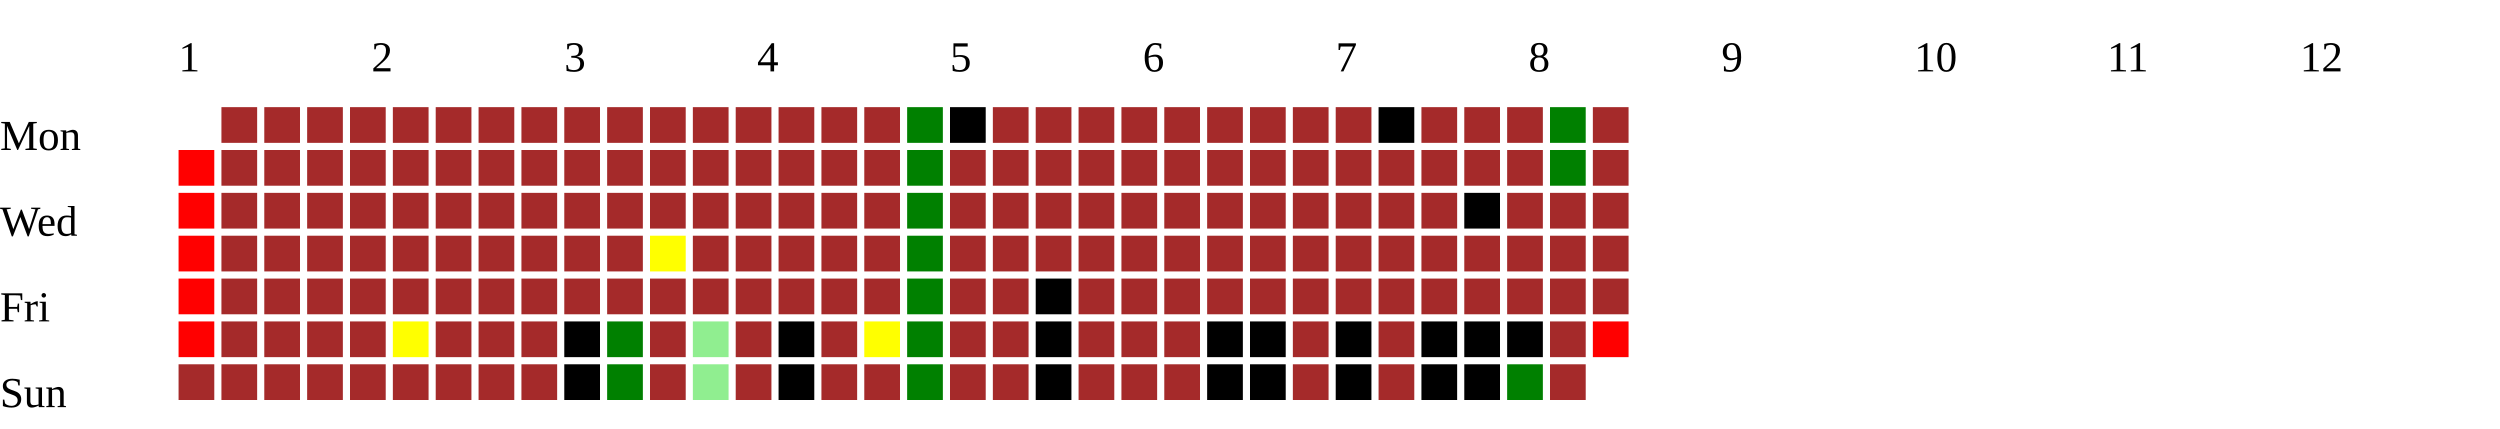
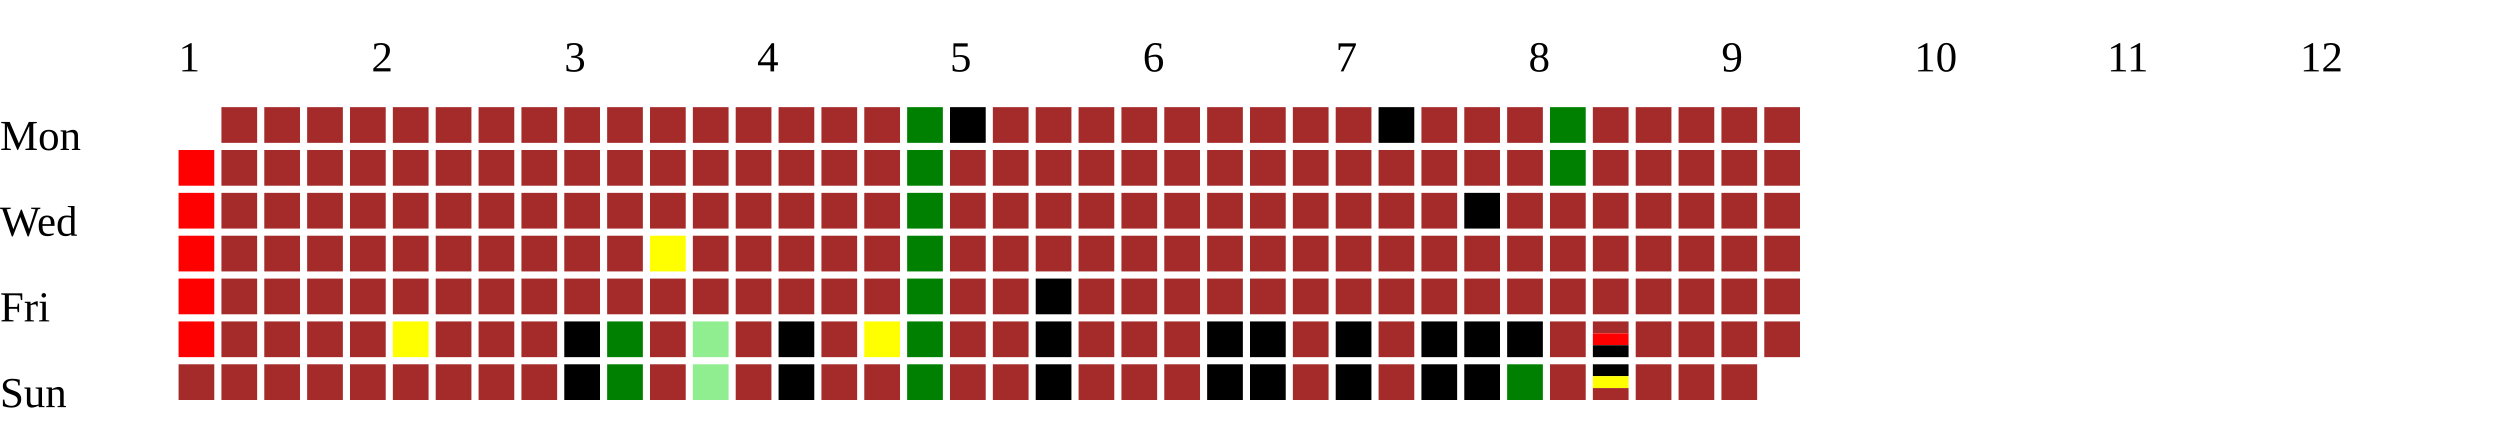
<svg xmlns="http://www.w3.org/2000/svg" baseProfile="full" height="120" version="1.1" width="700">
  <defs />
  <g transform="translate(50, 30)">
-     <rect fill="red" height="10" width="10" x="0" y="12" />
-     <rect fill="red" height="10" width="10" x="0" y="24" />
-     <rect fill="red" height="10" width="10" x="0" y="36" />
-     <rect fill="red" height="10" width="10" x="0" y="48" />
-     <rect fill="red" height="10" width="10" x="0" y="60" />
-     <rect fill="brown" height="10" width="10" x="0" y="72" />
-     <rect fill="brown" height="10" width="10" x="12" y="0" />
-     <rect fill="brown" height="10" width="10" x="12" y="12" />
-     <rect fill="brown" height="10" width="10" x="12" y="24" />
-     <rect fill="brown" height="10" width="10" x="12" y="36" />
-     <rect fill="brown" height="10" width="10" x="12" y="48" />
-     <rect fill="brown" height="10" width="10" x="12" y="60" />
-     <rect fill="brown" height="10" width="10" x="12" y="72" />
-     <rect fill="brown" height="10" width="10" x="24" y="0" />
-     <rect fill="brown" height="10" width="10" x="24" y="12" />
-     <rect fill="brown" height="10" width="10" x="24" y="24" />
-     <rect fill="brown" height="10" width="10" x="24" y="36" />
-     <rect fill="brown" height="10" width="10" x="24" y="48" />
-     <rect fill="brown" height="10" width="10" x="24" y="60" />
-     <rect fill="brown" height="10" width="10" x="24" y="72" />
-     <rect fill="brown" height="10" width="10" x="36" y="0" />
-     <rect fill="brown" height="10" width="10" x="36" y="12" />
-     <rect fill="brown" height="10" width="10" x="36" y="24" />
-     <rect fill="brown" height="10" width="10" x="36" y="36" />
-     <rect fill="brown" height="10" width="10" x="36" y="48" />
-     <rect fill="brown" height="10" width="10" x="36" y="60" />
-     <rect fill="brown" height="10" width="10" x="36" y="72" />
-     <rect fill="brown" height="10" width="10" x="48" y="0" />
-     <rect fill="brown" height="10" width="10" x="48" y="12" />
-     <rect fill="brown" height="10" width="10" x="48" y="24" />
-     <rect fill="brown" height="10" width="10" x="48" y="36" />
-     <rect fill="brown" height="10" width="10" x="48" y="48" />
-     <rect fill="brown" height="10" width="10" x="48" y="60" />
-     <rect fill="brown" height="10" width="10" x="48" y="72" />
-     <rect fill="brown" height="10" width="10" x="60" y="0" />
-     <rect fill="brown" height="10" width="10" x="60" y="12" />
-     <rect fill="brown" height="10" width="10" x="60" y="24" />
-     <rect fill="brown" height="10" width="10" x="60" y="36" />
-     <rect fill="brown" height="10" width="10" x="60" y="48" />
-     <rect fill="yellow" height="10" width="10" x="60" y="60" />
-     <rect fill="brown" height="10" width="10" x="60" y="72" />
-     <rect fill="brown" height="10" width="10" x="72" y="0" />
-     <rect fill="brown" height="10" width="10" x="72" y="12" />
-     <rect fill="brown" height="10" width="10" x="72" y="24" />
-     <rect fill="brown" height="10" width="10" x="72" y="36" />
-     <rect fill="brown" height="10" width="10" x="72" y="48" />
-     <rect fill="brown" height="10" width="10" x="72" y="60" />
-     <rect fill="brown" height="10" width="10" x="72" y="72" />
-     <rect fill="brown" height="10" width="10" x="84" y="0" />
-     <rect fill="brown" height="10" width="10" x="84" y="12" />
-     <rect fill="brown" height="10" width="10" x="84" y="24" />
-     <rect fill="brown" height="10" width="10" x="84" y="36" />
-     <rect fill="brown" height="10" width="10" x="84" y="48" />
-     <rect fill="brown" height="10" width="10" x="84" y="60" />
-     <rect fill="brown" height="10" width="10" x="84" y="72" />
-     <rect fill="brown" height="10" width="10" x="96" y="0" />
-     <rect fill="brown" height="10" width="10" x="96" y="12" />
-     <rect fill="brown" height="10" width="10" x="96" y="24" />
-     <rect fill="brown" height="10" width="10" x="96" y="36" />
-     <rect fill="brown" height="10" width="10" x="96" y="48" />
-     <rect fill="brown" height="10" width="10" x="96" y="60" />
-     <rect fill="brown" height="10" width="10" x="96" y="72" />
-     <rect fill="brown" height="10" width="10" x="108" y="0" />
-     <rect fill="brown" height="10" width="10" x="108" y="12" />
-     <rect fill="brown" height="10" width="10" x="108" y="24" />
-     <rect fill="brown" height="10" width="10" x="108" y="36" />
-     <rect fill="brown" height="10" width="10" x="108" y="48" />
-     <rect fill="black" height="10" width="10" x="108" y="60" />
-     <rect fill="black" height="10" width="10" x="108" y="72" />
-     <rect fill="brown" height="10" width="10" x="120" y="0" />
-     <rect fill="brown" height="10" width="10" x="120" y="12" />
-     <rect fill="brown" height="10" width="10" x="120" y="24" />
-     <rect fill="brown" height="10" width="10" x="120" y="36" />
-     <rect fill="brown" height="10" width="10" x="120" y="48" />
-     <rect fill="green" height="10" width="10" x="120" y="60" />
-     <rect fill="green" height="10" width="10" x="120" y="72" />
-     <rect fill="brown" height="10" width="10" x="132" y="0" />
-     <rect fill="brown" height="10" width="10" x="132" y="12" />
-     <rect fill="brown" height="10" width="10" x="132" y="24" />
-     <rect fill="yellow" height="10" width="10" x="132" y="36" />
-     <rect fill="brown" height="10" width="10" x="132" y="48" />
-     <rect fill="brown" height="10" width="10" x="132" y="60" />
-     <rect fill="brown" height="10" width="10" x="132" y="72" />
-     <rect fill="brown" height="10" width="10" x="144" y="0" />
-     <rect fill="brown" height="10" width="10" x="144" y="12" />
-     <rect fill="brown" height="10" width="10" x="144" y="24" />
-     <rect fill="brown" height="10" width="10" x="144" y="36" />
-     <rect fill="brown" height="10" width="10" x="144" y="48" />
-     <rect fill="lightgreen" height="10" width="10" x="144" y="60" />
-     <rect fill="lightgreen" height="10" width="10" x="144" y="72" />
-     <rect fill="brown" height="10" width="10" x="156" y="0" />
-     <rect fill="brown" height="10" width="10" x="156" y="12" />
-     <rect fill="brown" height="10" width="10" x="156" y="24" />
-     <rect fill="brown" height="10" width="10" x="156" y="36" />
-     <rect fill="brown" height="10" width="10" x="156" y="48" />
-     <rect fill="brown" height="10" width="10" x="156" y="60" />
-     <rect fill="brown" height="10" width="10" x="156" y="72" />
-     <rect fill="brown" height="10" width="10" x="168" y="0" />
-     <rect fill="brown" height="10" width="10" x="168" y="12" />
-     <rect fill="brown" height="10" width="10" x="168" y="24" />
-     <rect fill="brown" height="10" width="10" x="168" y="36" />
-     <rect fill="brown" height="10" width="10" x="168" y="48" />
-     <rect fill="black" height="10" width="10" x="168" y="60" />
-     <rect fill="black" height="10" width="10" x="168" y="72" />
-     <rect fill="brown" height="10" width="10" x="180" y="0" />
-     <rect fill="brown" height="10" width="10" x="180" y="12" />
-     <rect fill="brown" height="10" width="10" x="180" y="24" />
-     <rect fill="brown" height="10" width="10" x="180" y="36" />
-     <rect fill="brown" height="10" width="10" x="180" y="48" />
-     <rect fill="brown" height="10" width="10" x="180" y="60" />
-     <rect fill="brown" height="10" width="10" x="180" y="72" />
-     <rect fill="brown" height="10" width="10" x="192" y="0" />
-     <rect fill="brown" height="10" width="10" x="192" y="12" />
-     <rect fill="brown" height="10" width="10" x="192" y="24" />
-     <rect fill="brown" height="10" width="10" x="192" y="36" />
-     <rect fill="brown" height="10" width="10" x="192" y="48" />
-     <rect fill="yellow" height="10" width="10" x="192" y="60" />
-     <rect fill="brown" height="10" width="10" x="192" y="72" />
-     <rect fill="green" height="10" width="10" x="204" y="0" />
-     <rect fill="green" height="10" width="10" x="204" y="12" />
-     <rect fill="green" height="10" width="10" x="204" y="24" />
-     <rect fill="green" height="10" width="10" x="204" y="36" />
-     <rect fill="green" height="10" width="10" x="204" y="48" />
-     <rect fill="green" height="10" width="10" x="204" y="60" />
-     <rect fill="green" height="10" width="10" x="204" y="72" />
-     <rect fill="black" height="10" width="10" x="216" y="0" />
-     <rect fill="brown" height="10" width="10" x="216" y="12" />
-     <rect fill="brown" height="10" width="10" x="216" y="24" />
-     <rect fill="brown" height="10" width="10" x="216" y="36" />
-     <rect fill="brown" height="10" width="10" x="216" y="48" />
-     <rect fill="brown" height="10" width="10" x="216" y="60" />
-     <rect fill="brown" height="10" width="10" x="216" y="72" />
-     <rect fill="brown" height="10" width="10" x="228" y="0" />
-     <rect fill="brown" height="10" width="10" x="228" y="12" />
-     <rect fill="brown" height="10" width="10" x="228" y="24" />
-     <rect fill="brown" height="10" width="10" x="228" y="36" />
-     <rect fill="brown" height="10" width="10" x="228" y="48" />
-     <rect fill="brown" height="10" width="10" x="228" y="60" />
-     <rect fill="brown" height="10" width="10" x="228" y="72" />
-     <rect fill="brown" height="10" width="10" x="240" y="0" />
-     <rect fill="brown" height="10" width="10" x="240" y="12" />
-     <rect fill="brown" height="10" width="10" x="240" y="24" />
-     <rect fill="brown" height="10" width="10" x="240" y="36" />
-     <rect fill="black" height="10" width="10" x="240" y="48" />
-     <rect fill="black" height="10" width="10" x="240" y="60" />
-     <rect fill="black" height="10" width="10" x="240" y="72" />
-     <rect fill="brown" height="10" width="10" x="252" y="0" />
-     <rect fill="brown" height="10" width="10" x="252" y="12" />
-     <rect fill="brown" height="10" width="10" x="252" y="24" />
-     <rect fill="brown" height="10" width="10" x="252" y="36" />
-     <rect fill="brown" height="10" width="10" x="252" y="48" />
-     <rect fill="brown" height="10" width="10" x="252" y="60" />
-     <rect fill="brown" height="10" width="10" x="252" y="72" />
-     <rect fill="brown" height="10" width="10" x="264" y="0" />
-     <rect fill="brown" height="10" width="10" x="264" y="12" />
-     <rect fill="brown" height="10" width="10" x="264" y="24" />
-     <rect fill="brown" height="10" width="10" x="264" y="36" />
-     <rect fill="brown" height="10" width="10" x="264" y="48" />
-     <rect fill="brown" height="10" width="10" x="264" y="60" />
-     <rect fill="brown" height="10" width="10" x="264" y="72" />
-     <rect fill="brown" height="10" width="10" x="276" y="0" />
-     <rect fill="brown" height="10" width="10" x="276" y="12" />
-     <rect fill="brown" height="10" width="10" x="276" y="24" />
-     <rect fill="brown" height="10" width="10" x="276" y="36" />
-     <rect fill="brown" height="10" width="10" x="276" y="48" />
-     <rect fill="brown" height="10" width="10" x="276" y="60" />
-     <rect fill="brown" height="10" width="10" x="276" y="72" />
-     <rect fill="brown" height="10" width="10" x="288" y="0" />
-     <rect fill="brown" height="10" width="10" x="288" y="12" />
-     <rect fill="brown" height="10" width="10" x="288" y="24" />
-     <rect fill="brown" height="10" width="10" x="288" y="36" />
-     <rect fill="brown" height="10" width="10" x="288" y="48" />
-     <rect fill="black" height="10" width="10" x="288" y="60" />
-     <rect fill="black" height="10" width="10" x="288" y="72" />
-     <rect fill="brown" height="10" width="10" x="300" y="0" />
-     <rect fill="brown" height="10" width="10" x="300" y="12" />
-     <rect fill="brown" height="10" width="10" x="300" y="24" />
-     <rect fill="brown" height="10" width="10" x="300" y="36" />
-     <rect fill="brown" height="10" width="10" x="300" y="48" />
-     <rect fill="black" height="10" width="10" x="300" y="60" />
-     <rect fill="black" height="10" width="10" x="300" y="72" />
-     <rect fill="brown" height="10" width="10" x="312" y="0" />
-     <rect fill="brown" height="10" width="10" x="312" y="12" />
-     <rect fill="brown" height="10" width="10" x="312" y="24" />
-     <rect fill="brown" height="10" width="10" x="312" y="36" />
-     <rect fill="brown" height="10" width="10" x="312" y="48" />
-     <rect fill="brown" height="10" width="10" x="312" y="60" />
-     <rect fill="brown" height="10" width="10" x="312" y="72" />
-     <rect fill="brown" height="10" width="10" x="324" y="0" />
-     <rect fill="brown" height="10" width="10" x="324" y="12" />
-     <rect fill="brown" height="10" width="10" x="324" y="24" />
-     <rect fill="brown" height="10" width="10" x="324" y="36" />
-     <rect fill="brown" height="10" width="10" x="324" y="48" />
-     <rect fill="black" height="10" width="10" x="324" y="60" />
-     <rect fill="black" height="10" width="10" x="324" y="72" />
-     <rect fill="black" height="10" width="10" x="336" y="0" />
-     <rect fill="brown" height="10" width="10" x="336" y="12" />
-     <rect fill="brown" height="10" width="10" x="336" y="24" />
-     <rect fill="brown" height="10" width="10" x="336" y="36" />
-     <rect fill="brown" height="10" width="10" x="336" y="48" />
-     <rect fill="brown" height="10" width="10" x="336" y="60" />
-     <rect fill="brown" height="10" width="10" x="336" y="72" />
-     <rect fill="brown" height="10" width="10" x="348" y="0" />
-     <rect fill="brown" height="10" width="10" x="348" y="12" />
-     <rect fill="brown" height="10" width="10" x="348" y="24" />
-     <rect fill="brown" height="10" width="10" x="348" y="36" />
-     <rect fill="brown" height="10" width="10" x="348" y="48" />
-     <rect fill="black" height="10" width="10" x="348" y="60" />
-     <rect fill="black" height="10" width="10" x="348" y="72" />
-     <rect fill="brown" height="10" width="10" x="360" y="0" />
-     <rect fill="brown" height="10" width="10" x="360" y="12" />
-     <rect fill="black" height="10" width="10" x="360" y="24" />
-     <rect fill="brown" height="10" width="10" x="360" y="36" />
-     <rect fill="brown" height="10" width="10" x="360" y="48" />
-     <rect fill="black" height="10" width="10" x="360" y="60" />
-     <rect fill="black" height="10" width="10" x="360" y="72" />
-     <rect fill="brown" height="10" width="10" x="372" y="0" />
-     <rect fill="brown" height="10" width="10" x="372" y="12" />
-     <rect fill="brown" height="10" width="10" x="372" y="24" />
-     <rect fill="brown" height="10" width="10" x="372" y="36" />
-     <rect fill="brown" height="10" width="10" x="372" y="48" />
-     <rect fill="black" height="10" width="10" x="372" y="60" />
-     <rect fill="green" height="10" width="10" x="372" y="72" />
-     <rect fill="green" height="10" width="10" x="384" y="0" />
-     <rect fill="green" height="10" width="10" x="384" y="12" />
-     <rect fill="brown" height="10" width="10" x="384" y="24" />
-     <rect fill="brown" height="10" width="10" x="384" y="36" />
-     <rect fill="brown" height="10" width="10" x="384" y="48" />
-     <rect fill="brown" height="10" width="10" x="384" y="60" />
-     <rect fill="brown" height="10" width="10" x="384" y="72" />
-     <rect fill="brown" height="10" width="10" x="396" y="0" />
-     <rect fill="brown" height="10" width="10" x="396" y="12" />
-     <rect fill="brown" height="10" width="10" x="396" y="24" />
-     <rect fill="brown" height="10" width="10" x="396" y="36" />
-     <rect fill="brown" height="10" width="10" x="396" y="48" />
-     <rect fill="red" height="10" width="10" x="396" y="60" />
+     <rect fill="red" height="10.0" width="10" x="0" y="12.0" />
+     <rect fill="red" height="10.0" width="10" x="0" y="24.0" />
+     <rect fill="red" height="10.0" width="10" x="0" y="36.0" />
+     <rect fill="red" height="10.0" width="10" x="0" y="48.0" />
+     <rect fill="red" height="10.0" width="10" x="0" y="60.0" />
+     <rect fill="brown" height="10.0" width="10" x="0" y="72.0" />
+     <rect fill="brown" height="10.0" width="10" x="12" y="0.0" />
+     <rect fill="brown" height="10.0" width="10" x="12" y="12.0" />
+     <rect fill="brown" height="10.0" width="10" x="12" y="24.0" />
+     <rect fill="brown" height="10.0" width="10" x="12" y="36.0" />
+     <rect fill="brown" height="10.0" width="10" x="12" y="48.0" />
+     <rect fill="brown" height="10.0" width="10" x="12" y="60.0" />
+     <rect fill="brown" height="10.0" width="10" x="12" y="72.0" />
+     <rect fill="brown" height="10.0" width="10" x="24" y="0.0" />
+     <rect fill="brown" height="10.0" width="10" x="24" y="12.0" />
+     <rect fill="brown" height="10.0" width="10" x="24" y="24.0" />
+     <rect fill="brown" height="10.0" width="10" x="24" y="36.0" />
+     <rect fill="brown" height="10.0" width="10" x="24" y="48.0" />
+     <rect fill="brown" height="10.0" width="10" x="24" y="60.0" />
+     <rect fill="brown" height="10.0" width="10" x="24" y="72.0" />
+     <rect fill="brown" height="10.0" width="10" x="36" y="0.0" />
+     <rect fill="brown" height="10.0" width="10" x="36" y="12.0" />
+     <rect fill="brown" height="10.0" width="10" x="36" y="24.0" />
+     <rect fill="brown" height="10.0" width="10" x="36" y="36.0" />
+     <rect fill="brown" height="10.0" width="10" x="36" y="48.0" />
+     <rect fill="brown" height="10.0" width="10" x="36" y="60.0" />
+     <rect fill="brown" height="10.0" width="10" x="36" y="72.0" />
+     <rect fill="brown" height="10.0" width="10" x="48" y="0.0" />
+     <rect fill="brown" height="10.0" width="10" x="48" y="12.0" />
+     <rect fill="brown" height="10.0" width="10" x="48" y="24.0" />
+     <rect fill="brown" height="10.0" width="10" x="48" y="36.0" />
+     <rect fill="brown" height="10.0" width="10" x="48" y="48.0" />
+     <rect fill="brown" height="10.0" width="10" x="48" y="60.0" />
+     <rect fill="brown" height="10.0" width="10" x="48" y="72.0" />
+     <rect fill="brown" height="10.0" width="10" x="60" y="0.0" />
+     <rect fill="brown" height="10.0" width="10" x="60" y="12.0" />
+     <rect fill="brown" height="10.0" width="10" x="60" y="24.0" />
+     <rect fill="brown" height="10.0" width="10" x="60" y="36.0" />
+     <rect fill="brown" height="10.0" width="10" x="60" y="48.0" />
+     <rect fill="yellow" height="10.0" width="10" x="60" y="60.0" />
+     <rect fill="brown" height="10.0" width="10" x="60" y="72.0" />
+     <rect fill="brown" height="10.0" width="10" x="72" y="0.0" />
+     <rect fill="brown" height="10.0" width="10" x="72" y="12.0" />
+     <rect fill="brown" height="10.0" width="10" x="72" y="24.0" />
+     <rect fill="brown" height="10.0" width="10" x="72" y="36.0" />
+     <rect fill="brown" height="10.0" width="10" x="72" y="48.0" />
+     <rect fill="brown" height="10.0" width="10" x="72" y="60.0" />
+     <rect fill="brown" height="10.0" width="10" x="72" y="72.0" />
+     <rect fill="brown" height="10.0" width="10" x="84" y="0.0" />
+     <rect fill="brown" height="10.0" width="10" x="84" y="12.0" />
+     <rect fill="brown" height="10.0" width="10" x="84" y="24.0" />
+     <rect fill="brown" height="10.0" width="10" x="84" y="36.0" />
+     <rect fill="brown" height="10.0" width="10" x="84" y="48.0" />
+     <rect fill="brown" height="10.0" width="10" x="84" y="60.0" />
+     <rect fill="brown" height="10.0" width="10" x="84" y="72.0" />
+     <rect fill="brown" height="10.0" width="10" x="96" y="0.0" />
+     <rect fill="brown" height="10.0" width="10" x="96" y="12.0" />
+     <rect fill="brown" height="10.0" width="10" x="96" y="24.0" />
+     <rect fill="brown" height="10.0" width="10" x="96" y="36.0" />
+     <rect fill="brown" height="10.0" width="10" x="96" y="48.0" />
+     <rect fill="brown" height="10.0" width="10" x="96" y="60.0" />
+     <rect fill="brown" height="10.0" width="10" x="96" y="72.0" />
+     <rect fill="brown" height="10.0" width="10" x="108" y="0.0" />
+     <rect fill="brown" height="10.0" width="10" x="108" y="12.0" />
+     <rect fill="brown" height="10.0" width="10" x="108" y="24.0" />
+     <rect fill="brown" height="10.0" width="10" x="108" y="36.0" />
+     <rect fill="brown" height="10.0" width="10" x="108" y="48.0" />
+     <rect fill="black" height="10.0" width="10" x="108" y="60.0" />
+     <rect fill="black" height="10.0" width="10" x="108" y="72.0" />
+     <rect fill="brown" height="10.0" width="10" x="120" y="0.0" />
+     <rect fill="brown" height="10.0" width="10" x="120" y="12.0" />
+     <rect fill="brown" height="10.0" width="10" x="120" y="24.0" />
+     <rect fill="brown" height="10.0" width="10" x="120" y="36.0" />
+     <rect fill="brown" height="10.0" width="10" x="120" y="48.0" />
+     <rect fill="green" height="10.0" width="10" x="120" y="60.0" />
+     <rect fill="green" height="10.0" width="10" x="120" y="72.0" />
+     <rect fill="brown" height="10.0" width="10" x="132" y="0.0" />
+     <rect fill="brown" height="10.0" width="10" x="132" y="12.0" />
+     <rect fill="brown" height="10.0" width="10" x="132" y="24.0" />
+     <rect fill="yellow" height="10.0" width="10" x="132" y="36.0" />
+     <rect fill="brown" height="10.0" width="10" x="132" y="48.0" />
+     <rect fill="brown" height="10.0" width="10" x="132" y="60.0" />
+     <rect fill="brown" height="10.0" width="10" x="132" y="72.0" />
+     <rect fill="brown" height="10.0" width="10" x="144" y="0.0" />
+     <rect fill="brown" height="10.0" width="10" x="144" y="12.0" />
+     <rect fill="brown" height="10.0" width="10" x="144" y="24.0" />
+     <rect fill="brown" height="10.0" width="10" x="144" y="36.0" />
+     <rect fill="brown" height="10.0" width="10" x="144" y="48.0" />
+     <rect fill="lightgreen" height="10.0" width="10" x="144" y="60.0" />
+     <rect fill="lightgreen" height="10.0" width="10" x="144" y="72.0" />
+     <rect fill="brown" height="10.0" width="10" x="156" y="0.0" />
+     <rect fill="brown" height="10.0" width="10" x="156" y="12.0" />
+     <rect fill="brown" height="10.0" width="10" x="156" y="24.0" />
+     <rect fill="brown" height="10.0" width="10" x="156" y="36.0" />
+     <rect fill="brown" height="10.0" width="10" x="156" y="48.0" />
+     <rect fill="brown" height="10.0" width="10" x="156" y="60.0" />
+     <rect fill="brown" height="10.0" width="10" x="156" y="72.0" />
+     <rect fill="brown" height="10.0" width="10" x="168" y="0.0" />
+     <rect fill="brown" height="10.0" width="10" x="168" y="12.0" />
+     <rect fill="brown" height="10.0" width="10" x="168" y="24.0" />
+     <rect fill="brown" height="10.0" width="10" x="168" y="36.0" />
+     <rect fill="brown" height="10.0" width="10" x="168" y="48.0" />
+     <rect fill="black" height="10.0" width="10" x="168" y="60.0" />
+     <rect fill="black" height="10.0" width="10" x="168" y="72.0" />
+     <rect fill="brown" height="10.0" width="10" x="180" y="0.0" />
+     <rect fill="brown" height="10.0" width="10" x="180" y="12.0" />
+     <rect fill="brown" height="10.0" width="10" x="180" y="24.0" />
+     <rect fill="brown" height="10.0" width="10" x="180" y="36.0" />
+     <rect fill="brown" height="10.0" width="10" x="180" y="48.0" />
+     <rect fill="brown" height="10.0" width="10" x="180" y="60.0" />
+     <rect fill="brown" height="10.0" width="10" x="180" y="72.0" />
+     <rect fill="brown" height="10.0" width="10" x="192" y="0.0" />
+     <rect fill="brown" height="10.0" width="10" x="192" y="12.0" />
+     <rect fill="brown" height="10.0" width="10" x="192" y="24.0" />
+     <rect fill="brown" height="10.0" width="10" x="192" y="36.0" />
+     <rect fill="brown" height="10.0" width="10" x="192" y="48.0" />
+     <rect fill="yellow" height="10.0" width="10" x="192" y="60.0" />
+     <rect fill="brown" height="10.0" width="10" x="192" y="72.0" />
+     <rect fill="green" height="10.0" width="10" x="204" y="0.0" />
+     <rect fill="green" height="10.0" width="10" x="204" y="12.0" />
+     <rect fill="green" height="10.0" width="10" x="204" y="24.0" />
+     <rect fill="green" height="10.0" width="10" x="204" y="36.0" />
+     <rect fill="green" height="10.0" width="10" x="204" y="48.0" />
+     <rect fill="green" height="10.0" width="10" x="204" y="60.0" />
+     <rect fill="green" height="10.0" width="10" x="204" y="72.0" />
+     <rect fill="black" height="10.0" width="10" x="216" y="0.0" />
+     <rect fill="brown" height="10.0" width="10" x="216" y="12.0" />
+     <rect fill="brown" height="10.0" width="10" x="216" y="24.0" />
+     <rect fill="brown" height="10.0" width="10" x="216" y="36.0" />
+     <rect fill="brown" height="10.0" width="10" x="216" y="48.0" />
+     <rect fill="brown" height="10.0" width="10" x="216" y="60.0" />
+     <rect fill="brown" height="10.0" width="10" x="216" y="72.0" />
+     <rect fill="brown" height="10.0" width="10" x="228" y="0.0" />
+     <rect fill="brown" height="10.0" width="10" x="228" y="12.0" />
+     <rect fill="brown" height="10.0" width="10" x="228" y="24.0" />
+     <rect fill="brown" height="10.0" width="10" x="228" y="36.0" />
+     <rect fill="brown" height="10.0" width="10" x="228" y="48.0" />
+     <rect fill="brown" height="10.0" width="10" x="228" y="60.0" />
+     <rect fill="brown" height="10.0" width="10" x="228" y="72.0" />
+     <rect fill="brown" height="10.0" width="10" x="240" y="0.0" />
+     <rect fill="brown" height="10.0" width="10" x="240" y="12.0" />
+     <rect fill="brown" height="10.0" width="10" x="240" y="24.0" />
+     <rect fill="brown" height="10.0" width="10" x="240" y="36.0" />
+     <rect fill="black" height="10.0" width="10" x="240" y="48.0" />
+     <rect fill="black" height="10.0" width="10" x="240" y="60.0" />
+     <rect fill="black" height="10.0" width="10" x="240" y="72.0" />
+     <rect fill="brown" height="10.0" width="10" x="252" y="0.0" />
+     <rect fill="brown" height="10.0" width="10" x="252" y="12.0" />
+     <rect fill="brown" height="10.0" width="10" x="252" y="24.0" />
+     <rect fill="brown" height="10.0" width="10" x="252" y="36.0" />
+     <rect fill="brown" height="10.0" width="10" x="252" y="48.0" />
+     <rect fill="brown" height="10.0" width="10" x="252" y="60.0" />
+     <rect fill="brown" height="10.0" width="10" x="252" y="72.0" />
+     <rect fill="brown" height="10.0" width="10" x="264" y="0.0" />
+     <rect fill="brown" height="10.0" width="10" x="264" y="12.0" />
+     <rect fill="brown" height="10.0" width="10" x="264" y="24.0" />
+     <rect fill="brown" height="10.0" width="10" x="264" y="36.0" />
+     <rect fill="brown" height="10.0" width="10" x="264" y="48.0" />
+     <rect fill="brown" height="10.0" width="10" x="264" y="60.0" />
+     <rect fill="brown" height="10.0" width="10" x="264" y="72.0" />
+     <rect fill="brown" height="10.0" width="10" x="276" y="0.0" />
+     <rect fill="brown" height="10.0" width="10" x="276" y="12.0" />
+     <rect fill="brown" height="10.0" width="10" x="276" y="24.0" />
+     <rect fill="brown" height="10.0" width="10" x="276" y="36.0" />
+     <rect fill="brown" height="10.0" width="10" x="276" y="48.0" />
+     <rect fill="brown" height="10.0" width="10" x="276" y="60.0" />
+     <rect fill="brown" height="10.0" width="10" x="276" y="72.0" />
+     <rect fill="brown" height="10.0" width="10" x="288" y="0.0" />
+     <rect fill="brown" height="10.0" width="10" x="288" y="12.0" />
+     <rect fill="brown" height="10.0" width="10" x="288" y="24.0" />
+     <rect fill="brown" height="10.0" width="10" x="288" y="36.0" />
+     <rect fill="brown" height="10.0" width="10" x="288" y="48.0" />
+     <rect fill="black" height="10.0" width="10" x="288" y="60.0" />
+     <rect fill="black" height="10.0" width="10" x="288" y="72.0" />
+     <rect fill="brown" height="10.0" width="10" x="300" y="0.0" />
+     <rect fill="brown" height="10.0" width="10" x="300" y="12.0" />
+     <rect fill="brown" height="10.0" width="10" x="300" y="24.0" />
+     <rect fill="brown" height="10.0" width="10" x="300" y="36.0" />
+     <rect fill="brown" height="10.0" width="10" x="300" y="48.0" />
+     <rect fill="black" height="10.0" width="10" x="300" y="60.0" />
+     <rect fill="black" height="10.0" width="10" x="300" y="72.0" />
+     <rect fill="brown" height="10.0" width="10" x="312" y="0.0" />
+     <rect fill="brown" height="10.0" width="10" x="312" y="12.0" />
+     <rect fill="brown" height="10.0" width="10" x="312" y="24.0" />
+     <rect fill="brown" height="10.0" width="10" x="312" y="36.0" />
+     <rect fill="brown" height="10.0" width="10" x="312" y="48.0" />
+     <rect fill="brown" height="10.0" width="10" x="312" y="60.0" />
+     <rect fill="brown" height="10.0" width="10" x="312" y="72.0" />
+     <rect fill="brown" height="10.0" width="10" x="324" y="0.0" />
+     <rect fill="brown" height="10.0" width="10" x="324" y="12.0" />
+     <rect fill="brown" height="10.0" width="10" x="324" y="24.0" />
+     <rect fill="brown" height="10.0" width="10" x="324" y="36.0" />
+     <rect fill="brown" height="10.0" width="10" x="324" y="48.0" />
+     <rect fill="black" height="10.0" width="10" x="324" y="60.0" />
+     <rect fill="black" height="10.0" width="10" x="324" y="72.0" />
+     <rect fill="black" height="10.0" width="10" x="336" y="0.0" />
+     <rect fill="brown" height="10.0" width="10" x="336" y="12.0" />
+     <rect fill="brown" height="10.0" width="10" x="336" y="24.0" />
+     <rect fill="brown" height="10.0" width="10" x="336" y="36.0" />
+     <rect fill="brown" height="10.0" width="10" x="336" y="48.0" />
+     <rect fill="brown" height="10.0" width="10" x="336" y="60.0" />
+     <rect fill="brown" height="10.0" width="10" x="336" y="72.0" />
+     <rect fill="brown" height="10.0" width="10" x="348" y="0.0" />
+     <rect fill="brown" height="10.0" width="10" x="348" y="12.0" />
+     <rect fill="brown" height="10.0" width="10" x="348" y="24.0" />
+     <rect fill="brown" height="10.0" width="10" x="348" y="36.0" />
+     <rect fill="brown" height="10.0" width="10" x="348" y="48.0" />
+     <rect fill="black" height="10.0" width="10" x="348" y="60.0" />
+     <rect fill="black" height="10.0" width="10" x="348" y="72.0" />
+     <rect fill="brown" height="10.0" width="10" x="360" y="0.0" />
+     <rect fill="brown" height="10.0" width="10" x="360" y="12.0" />
+     <rect fill="black" height="10.0" width="10" x="360" y="24.0" />
+     <rect fill="brown" height="10.0" width="10" x="360" y="36.0" />
+     <rect fill="brown" height="10.0" width="10" x="360" y="48.0" />
+     <rect fill="black" height="10.0" width="10" x="360" y="60.0" />
+     <rect fill="black" height="10.0" width="10" x="360" y="72.0" />
+     <rect fill="brown" height="10.0" width="10" x="372" y="0.0" />
+     <rect fill="brown" height="10.0" width="10" x="372" y="12.0" />
+     <rect fill="brown" height="10.0" width="10" x="372" y="24.0" />
+     <rect fill="brown" height="10.0" width="10" x="372" y="36.0" />
+     <rect fill="brown" height="10.0" width="10" x="372" y="48.0" />
+     <rect fill="black" height="10.0" width="10" x="372" y="60.0" />
+     <rect fill="green" height="10.0" width="10" x="372" y="72.0" />
+     <rect fill="green" height="10.0" width="10" x="384" y="0.0" />
+     <rect fill="green" height="10.0" width="10" x="384" y="12.0" />
+     <rect fill="brown" height="10.0" width="10" x="384" y="24.0" />
+     <rect fill="brown" height="10.0" width="10" x="384" y="36.0" />
+     <rect fill="brown" height="10.0" width="10" x="384" y="48.0" />
+     <rect fill="brown" height="10.0" width="10" x="384" y="60.0" />
+     <rect fill="brown" height="10.0" width="10" x="384" y="72.0" />
+     <rect fill="brown" height="10.0" width="10" x="396" y="0.0" />
+     <rect fill="brown" height="10.0" width="10" x="396" y="12.0" />
+     <rect fill="brown" height="10.0" width="10" x="396" y="24.0" />
+     <rect fill="brown" height="10.0" width="10" x="396" y="36.0" />
+     <rect fill="brown" height="10.0" width="10" x="396" y="48.0" />
+     <rect fill="brown" height="3.333" width="10" x="396" y="60.0" />
+     <rect fill="red" height="3.333" width="10" x="396" y="63.333" />
+     <rect fill="black" height="3.333" width="10" x="396" y="66.667" />
+     <rect fill="black" height="3.333" width="10" x="396" y="72.0" />
+     <rect fill="yellow" height="3.333" width="10" x="396" y="75.333" />
+     <rect fill="brown" height="3.333" width="10" x="396" y="78.667" />
+     <rect fill="brown" height="10.0" width="10" x="408" y="0.0" />
+     <rect fill="brown" height="10.0" width="10" x="408" y="12.0" />
+     <rect fill="brown" height="10.0" width="10" x="408" y="24.0" />
+     <rect fill="brown" height="10.0" width="10" x="408" y="36.0" />
+     <rect fill="brown" height="10.0" width="10" x="408" y="48.0" />
+     <rect fill="brown" height="10.0" width="10" x="408" y="60.0" />
+     <rect fill="brown" height="10.0" width="10" x="408" y="72.0" />
+     <rect fill="brown" height="10.0" width="10" x="420" y="0.0" />
+     <rect fill="brown" height="10.0" width="10" x="420" y="12.0" />
+     <rect fill="brown" height="10.0" width="10" x="420" y="24.0" />
+     <rect fill="brown" height="10.0" width="10" x="420" y="36.0" />
+     <rect fill="brown" height="10.0" width="10" x="420" y="48.0" />
+     <rect fill="brown" height="10.0" width="10" x="420" y="60.0" />
+     <rect fill="brown" height="10.0" width="10" x="420" y="72.0" />
+     <rect fill="brown" height="10.0" width="10" x="432" y="0.0" />
+     <rect fill="brown" height="10.0" width="10" x="432" y="12.0" />
+     <rect fill="brown" height="10.0" width="10" x="432" y="24.0" />
+     <rect fill="brown" height="10.0" width="10" x="432" y="36.0" />
+     <rect fill="brown" height="10.0" width="10" x="432" y="48.0" />
+     <rect fill="brown" height="10.0" width="10" x="432" y="60.0" />
+     <rect fill="brown" height="10.0" width="10" x="432" y="72.0" />
+     <rect fill="brown" height="10.0" width="10" x="444" y="0.0" />
+     <rect fill="brown" height="10.0" width="10" x="444" y="12.0" />
+     <rect fill="brown" height="10.0" width="10" x="444" y="24.0" />
+     <rect fill="brown" height="10.0" width="10" x="444" y="36.0" />
+     <rect fill="brown" height="10.0" width="10" x="444" y="48.0" />
+     <rect fill="brown" height="10.0" width="10" x="444" y="60.0" />
  </g>
  <g transform="translate(0, 30)">
    <text x="0" y="12">Mon</text>
    <text x="0" y="24" />
    <text x="0" y="36">Wed</text>
    <text x="0" y="48" />
    <text x="0" y="60">Fri</text>
    <text x="0" y="72" />
    <text x="0" y="84">Sun</text>
  </g>
  <g transform="translate(50, 0)">
    <text x="0.0" y="20">1</text>
    <text x="54.0" y="20">2</text>
    <text x="108.0" y="20">3</text>
    <text x="162.0" y="20">4</text>
    <text x="216.0" y="20">5</text>
    <text x="270.0" y="20">6</text>
    <text x="324.0" y="20">7</text>
    <text x="378.0" y="20">8</text>
    <text x="432.0" y="20">9</text>
    <text x="486.0" y="20">10</text>
    <text x="540.0" y="20">11</text>
    <text x="594.0" y="20">12</text>
  </g>
</svg>
